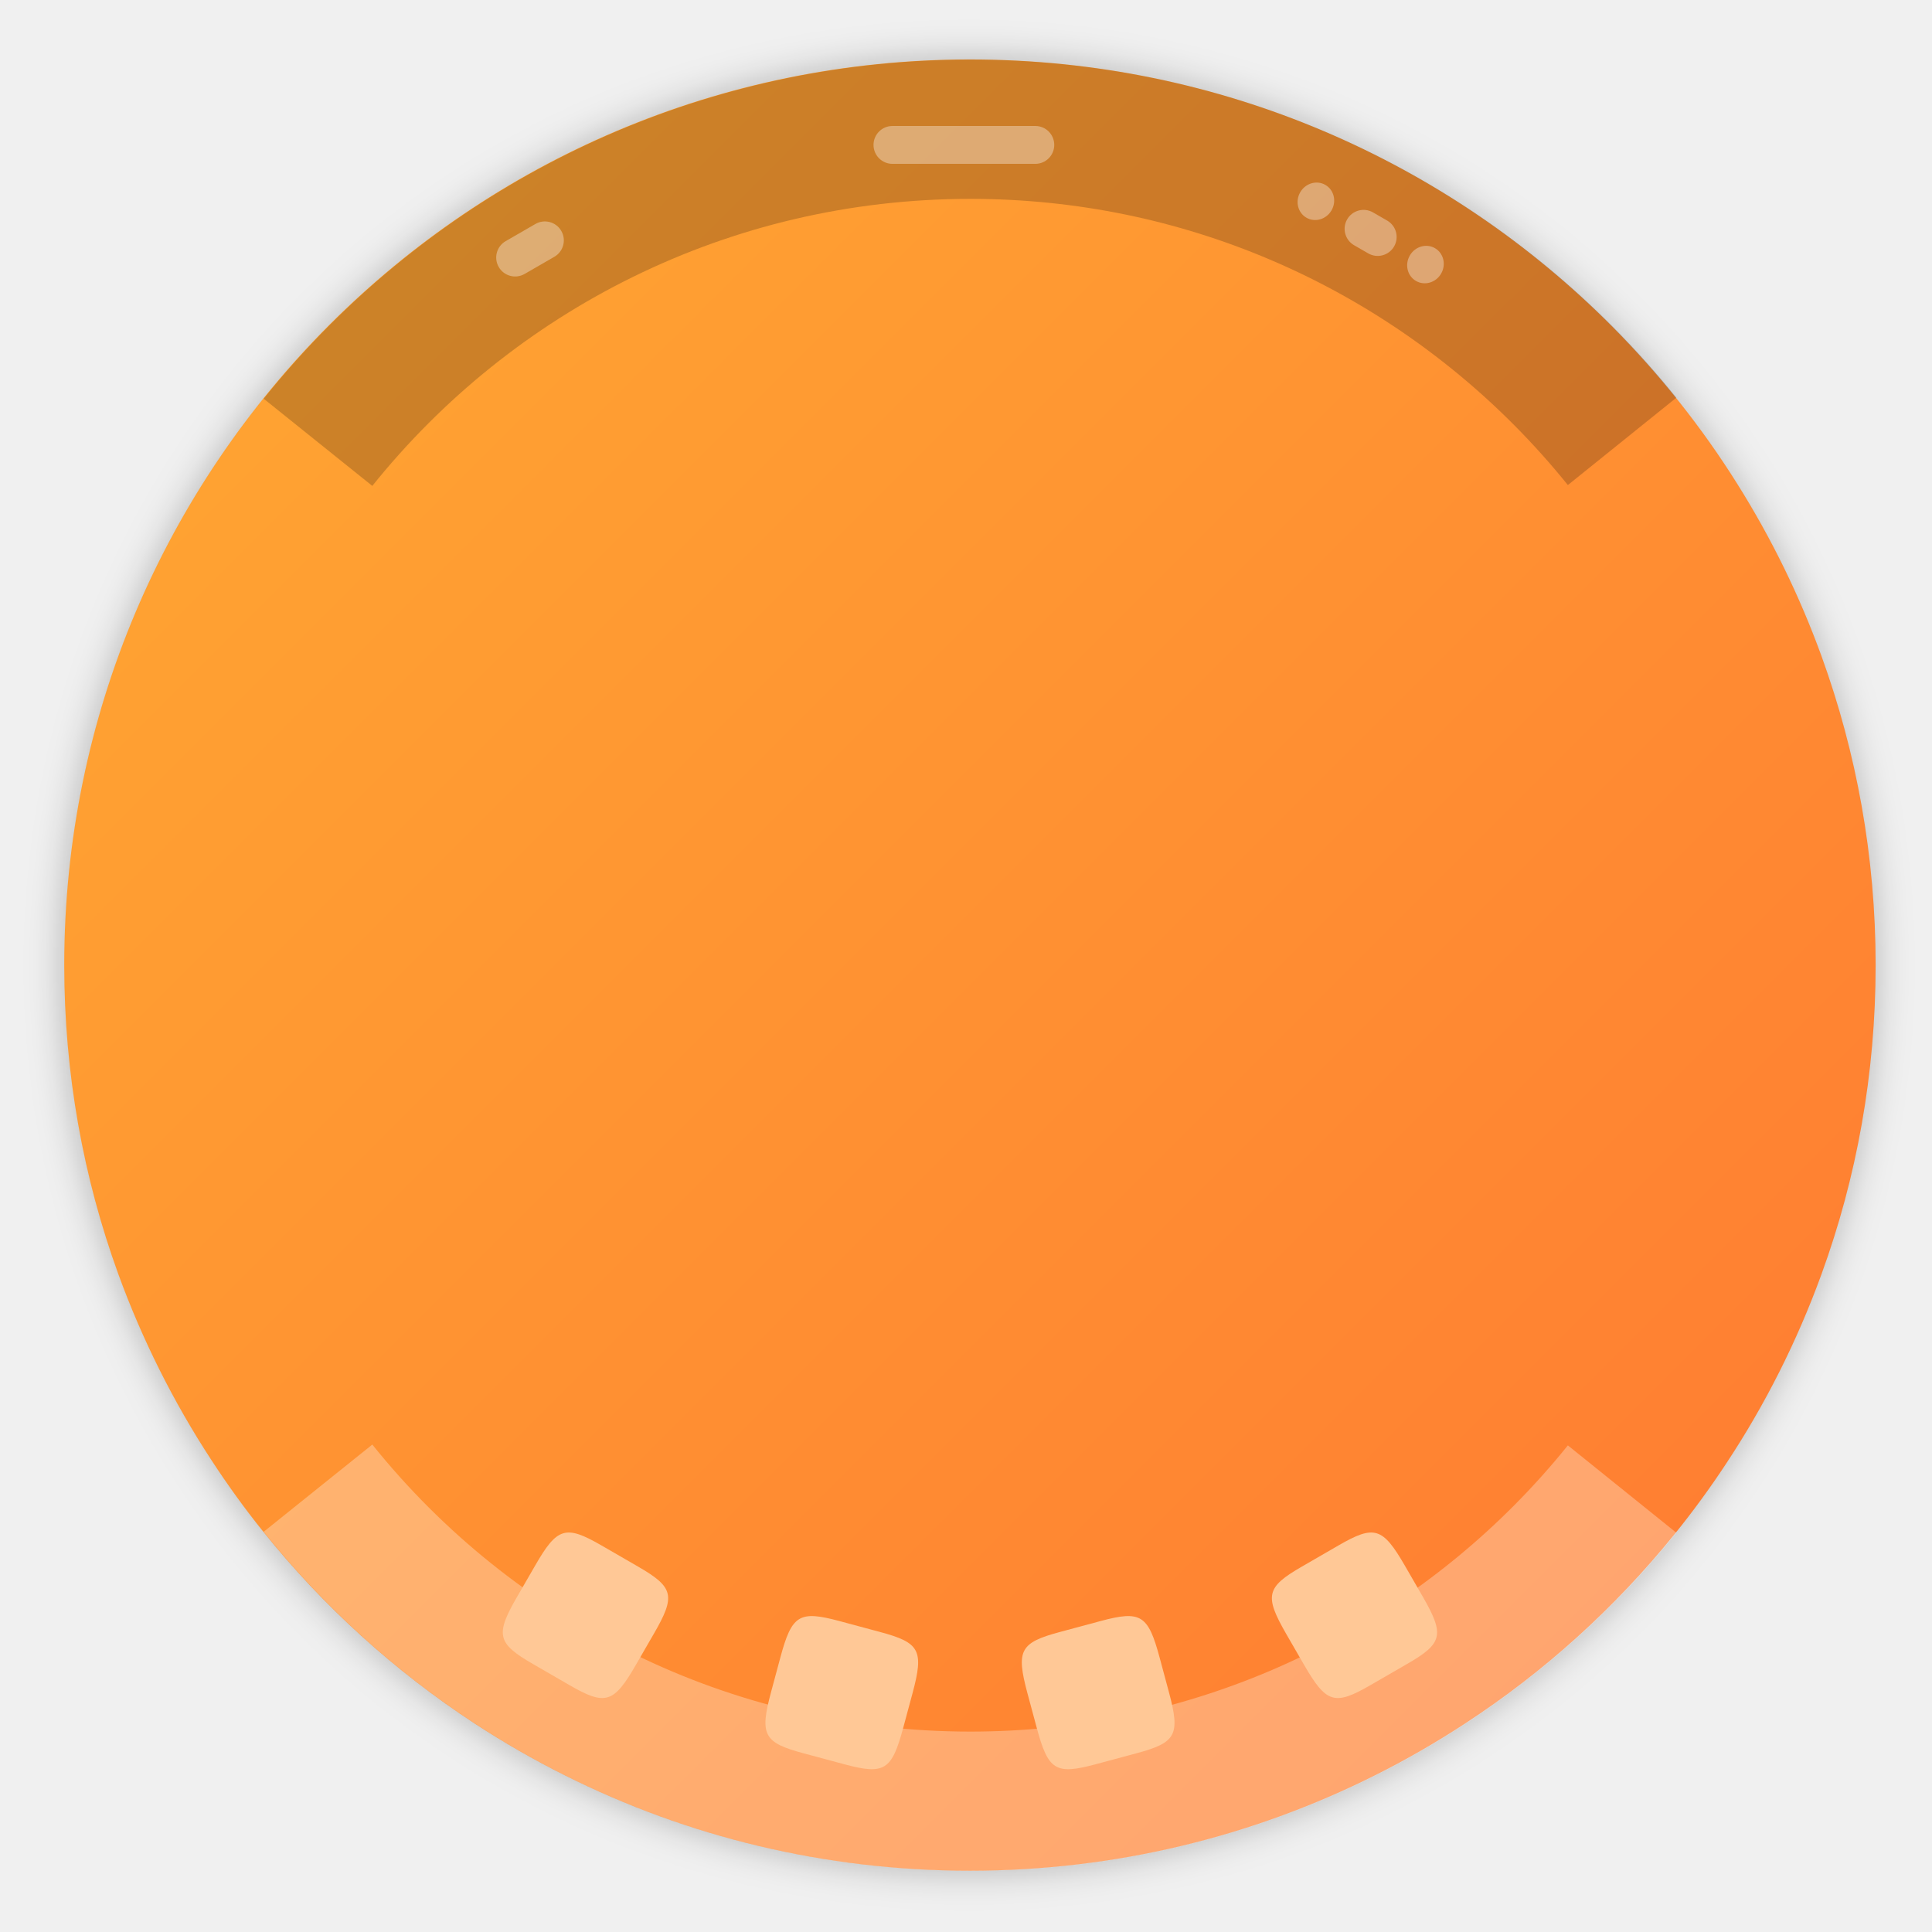
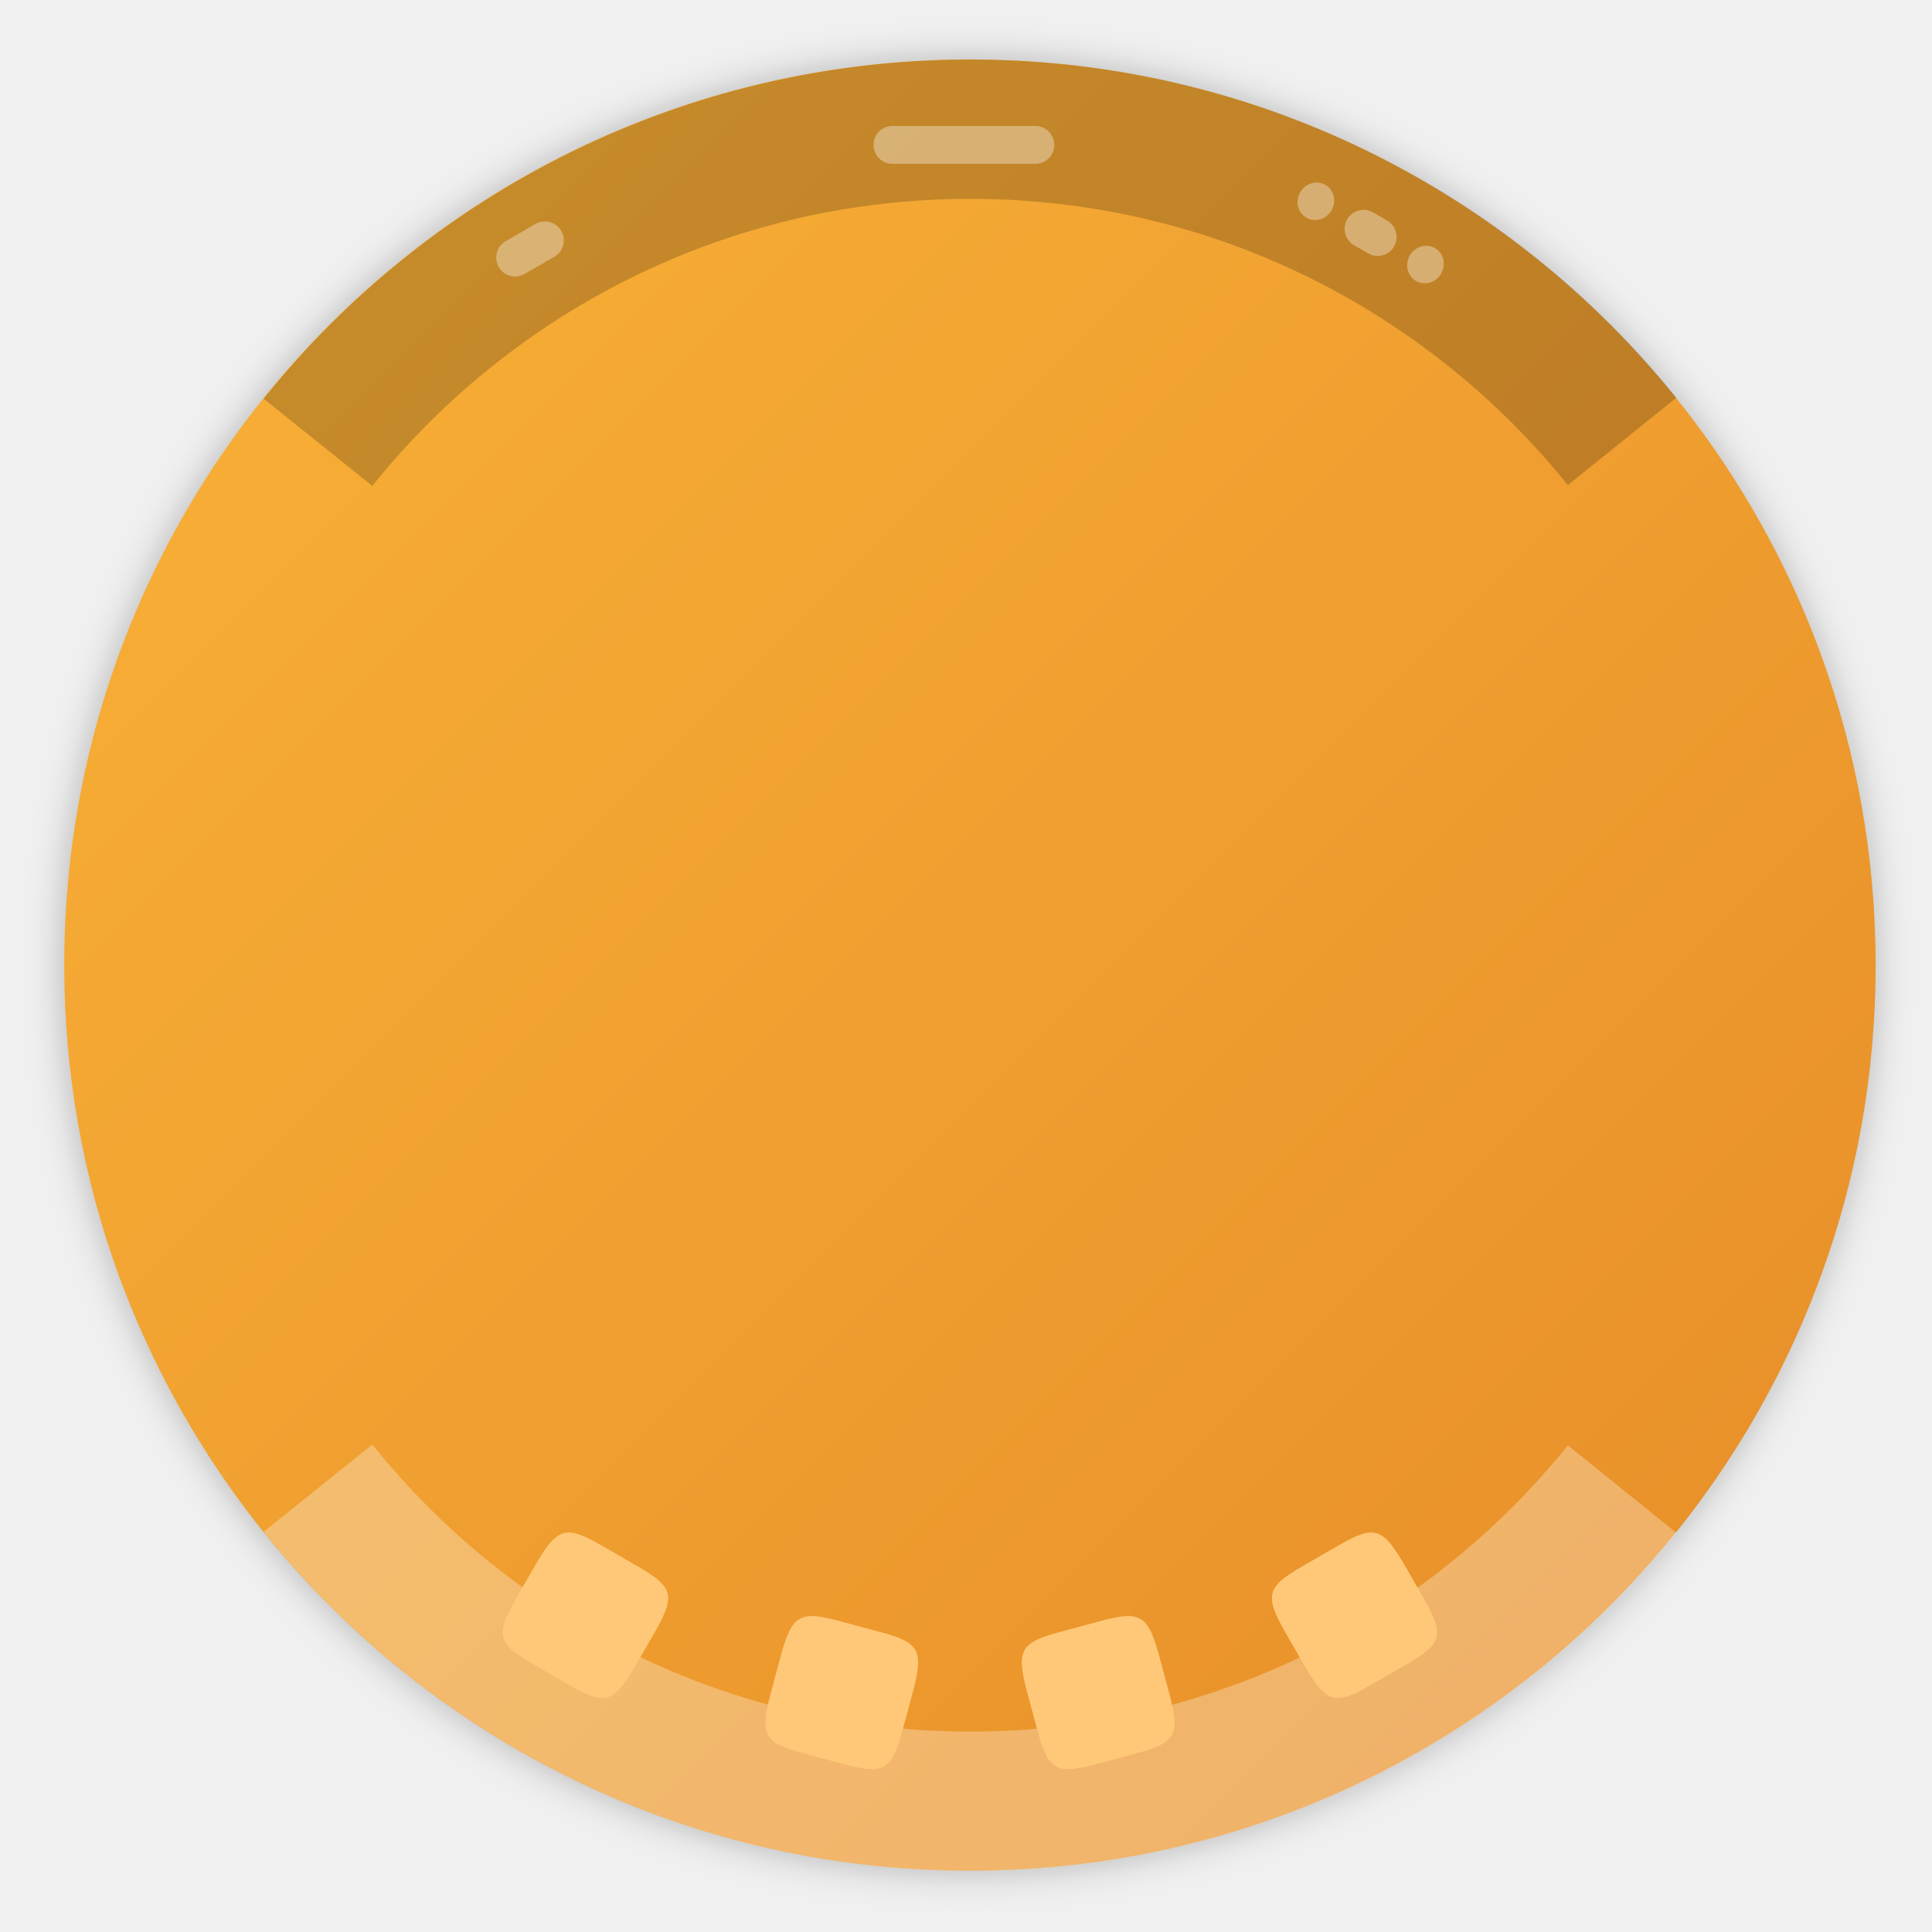
<svg xmlns="http://www.w3.org/2000/svg" width="64" height="64" version="1.1" viewBox="0 0 16.933 16.933">
  <defs>
    <filter id="filter11290" x="-.024" y="-.024" width="1.048" height="1.048" color-interpolation-filters="sRGB">
      <feGaussianBlur stdDeviation="0.159" />
    </filter>
    <linearGradient id="linearGradient918" x1="-4.308" x2="16.367" y1="-4.323" y2="16.353" gradientUnits="userSpaceOnUse">
-       <stop stop-color="#ffb932" offset="0" />
-       <stop stop-color="#ff7832" offset="1" />
+       <stop stop-color="#ffbe3c" offset="0" />
+       <stop stop-color="#e68c28" offset="1" />
    </linearGradient>
  </defs>
  <circle cx="8.494" cy="8.46" r="7.938" filter="url(#filter11290)" opacity=".25" stroke-width=".14" />
  <path d="m16.439 8.46c0 0.952-0.167 1.864-0.475 2.709-0.214 0.588-0.494 1.143-0.834 1.657-0.142 0.216-0.295 0.425-0.457 0.625-0.52 0.642-1.137 1.201-1.831 1.654-0.255 0.167-0.521 0.32-0.795 0.457-1.067 0.534-2.271 0.834-3.546 0.834s-2.479-0.3-3.546-0.834c-0.275-0.137-0.54-0.29-0.796-0.457-0.702-0.46-1.327-1.027-1.851-1.68-0.163-0.202-0.315-0.413-0.457-0.631-0.33-0.505-0.604-1.051-0.814-1.627-0.307-0.845-0.474-1.757-0.474-2.708 0-4.384 3.554-7.938 7.938-7.938 2.2 0 4.192 0.895 5.63 2.342 0.414 0.417 0.783 0.879 1.096 1.379 0.296 0.471 0.544 0.976 0.737 1.507 0.307 0.846 0.475 1.758 0.475 2.709z" fill="url(#linearGradient918)" stroke-width=".031" />
  <circle cx="-330.35" cy="-328.38" r="0" fill="#5e4aa6" stroke-width=".265" />
  <g transform="translate(-16.733 -2.3095)">
    <path d="m19.52 6.186c1.343-1.673 3.405-2.744 5.718-2.744 2.032 0 3.87 0.827 5.198 2.162 0.181 0.182 0.353 0.374 0.514 0.574" fill="none" opacity=".2" stroke="#000" stroke-width="1.221" />
    <g transform="translate(16.759 2.3076)" fill="#fff" stroke-width=".613">
      <rect x="7.63" y="1.106" width="1.584" height=".332" ry=".166" opacity=".35" style="paint-order:stroke markers fill" />
      <rect transform="rotate(30)" x="11.799" y="-4.39" width=".317" height=".332" ry=".166" opacity=".35" style="paint-order:stroke markers fill" />
      <rect transform="rotate(30)" x="11.165" y="-4.39" width=".475" height=".332" ry=".166" opacity=".35" style="paint-order:stroke markers fill" />
      <rect transform="rotate(30)" x="10.69" y="-4.39" width=".317" height=".332" ry=".166" opacity=".35" style="paint-order:stroke markers fill" />
      <rect transform="rotate(-30)" x="2.592" y="4.035" width=".633" height=".332" ry=".166" opacity=".35" style="paint-order:stroke markers fill" />
    </g>
  </g>
  <path d="m2.787 13.043c1.343 1.673 3.405 2.744 5.718 2.744 2.032 0 3.87-0.827 5.198-2.162 0.181-0.182 0.353-0.374 0.514-0.574" fill="none" opacity=".3" stroke="#fff" stroke-width="1.221" />
-   <g transform="translate(-.000126 -.0018919)" fill="#ffc896" stroke-width=".082">
+   <g transform="translate(-.000126 -.0018919)" fill="#ffc878" stroke-width=".082">
    <path d="m5.592 13.732c0.315 0.182 0.332 0.256 0.137 0.592l-0.156 0.27c-0.194 0.337-0.267 0.359-0.582 0.177l-0.32-0.185c-0.315-0.182-0.332-0.256-0.137-0.592l0.156-0.27c0.194-0.337 0.267-0.359 0.582-0.177z" enable-background="new" />
    <path d="m7.712 14.305c0.351 0.094 0.387 0.161 0.286 0.537l-0.081 0.301c-0.101 0.376-0.165 0.416-0.516 0.322l-0.357-0.096c-0.351-0.094-0.387-0.161-0.286-0.537l0.081-0.301c0.101-0.376 0.165-0.416 0.516-0.322z" enable-background="new" />
    <path d="m9.648 14.209c0.351-0.094 0.415-0.054 0.516 0.322l0.081 0.301c0.101 0.376 0.065 0.443-0.286 0.537l-0.357 0.096c-0.351 0.094-0.415 0.054-0.516-0.322l-0.081-0.301c-0.101-0.376-0.065-0.443 0.286-0.537z" enable-background="new" />
    <path d="m11.731 13.547c0.315-0.182 0.387-0.16 0.582 0.177l0.156 0.27c0.194 0.337 0.177 0.411-0.137 0.592l-0.32 0.185c-0.315 0.182-0.387 0.16-0.582-0.177l-0.156-0.27c-0.194-0.337-0.177-0.411 0.137-0.592z" enable-background="new" />
  </g>
</svg>
